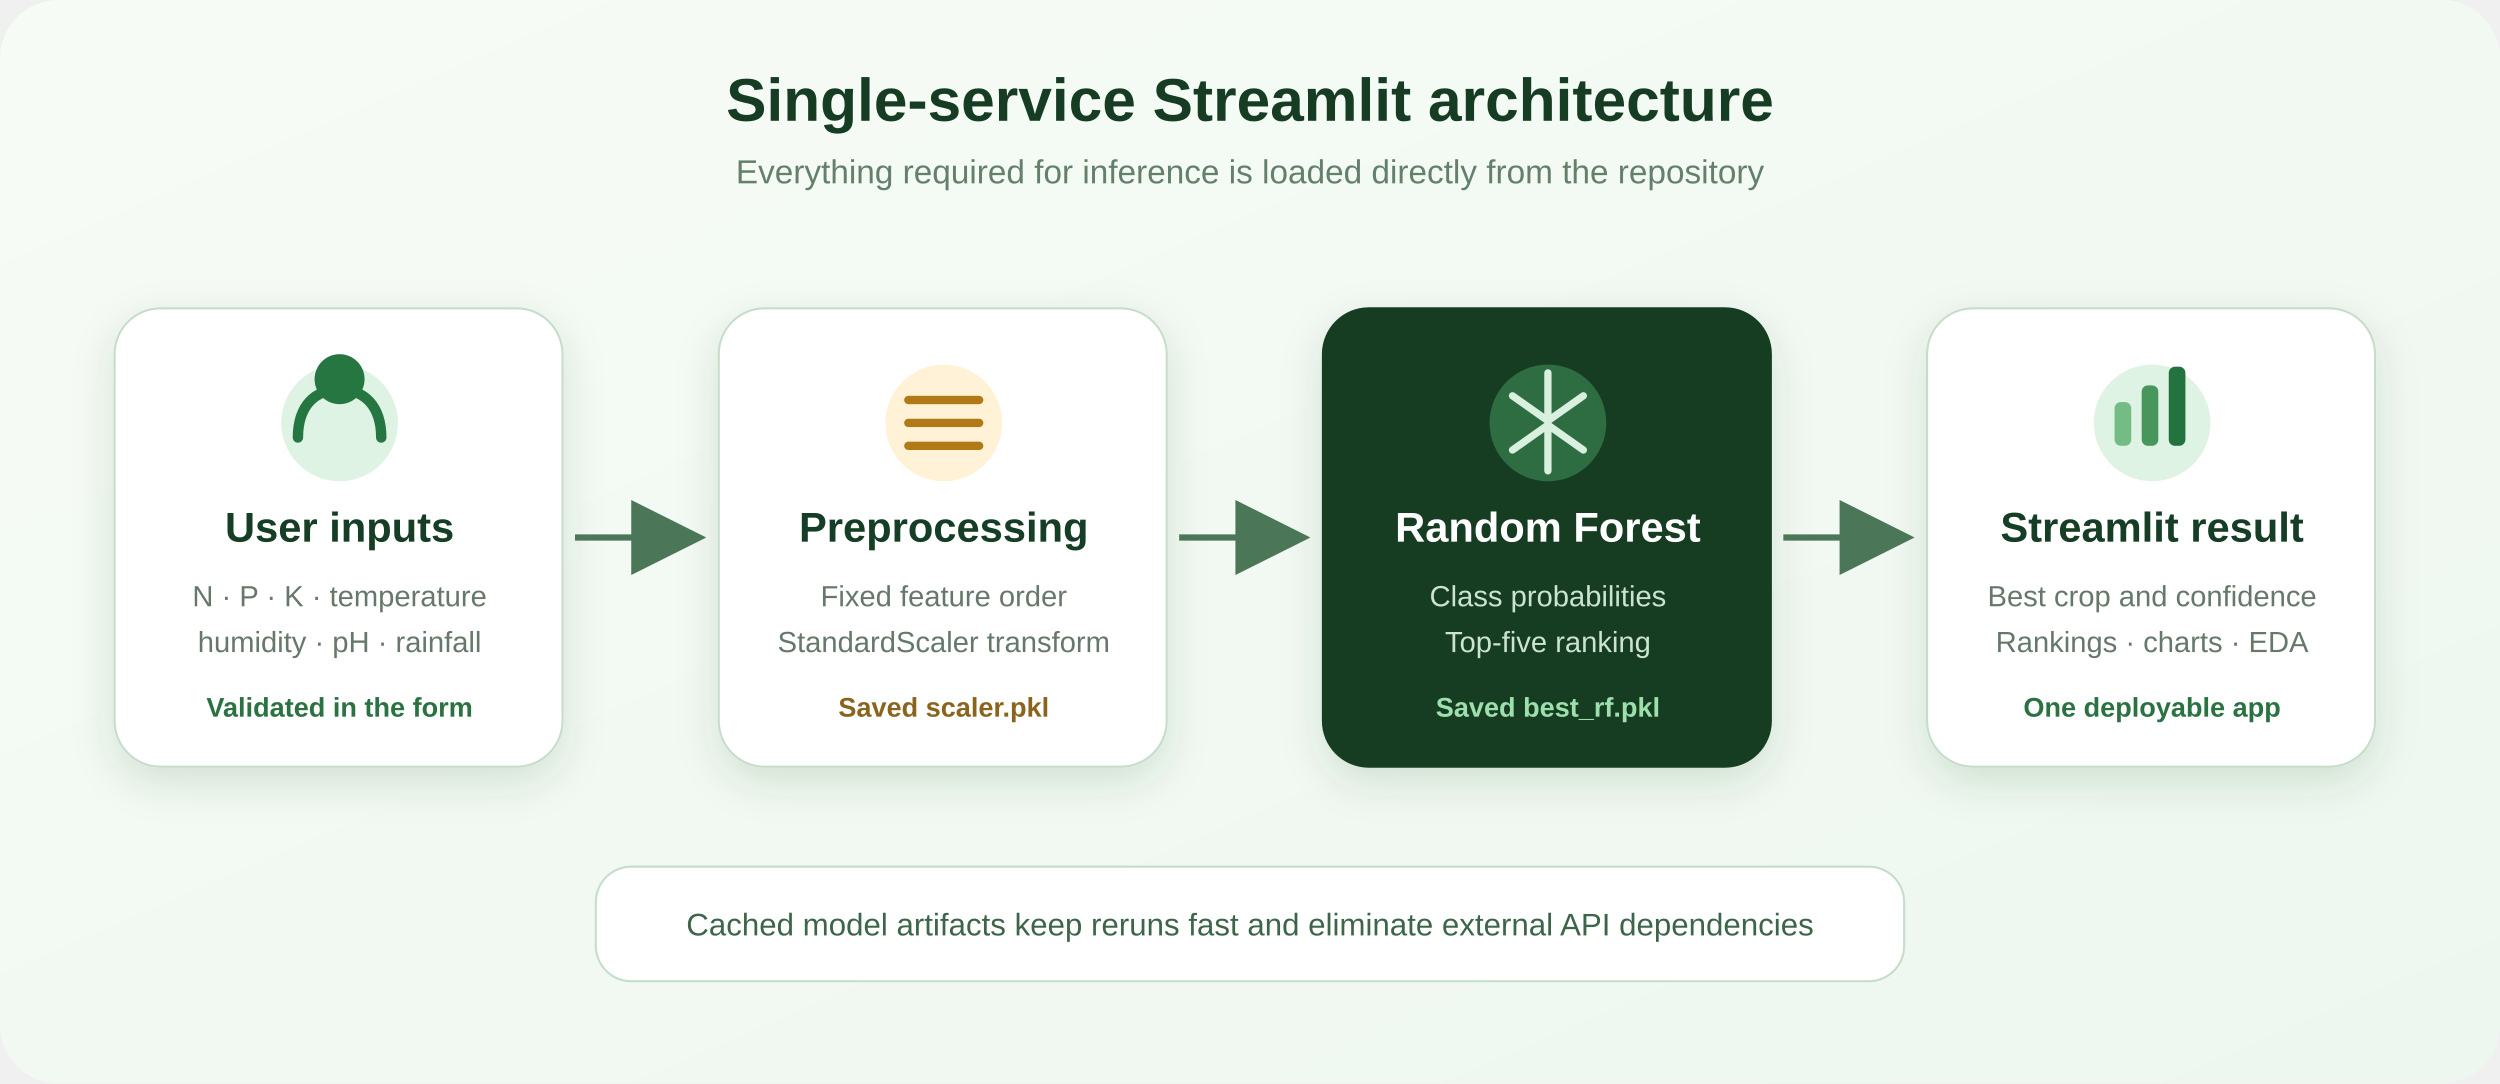
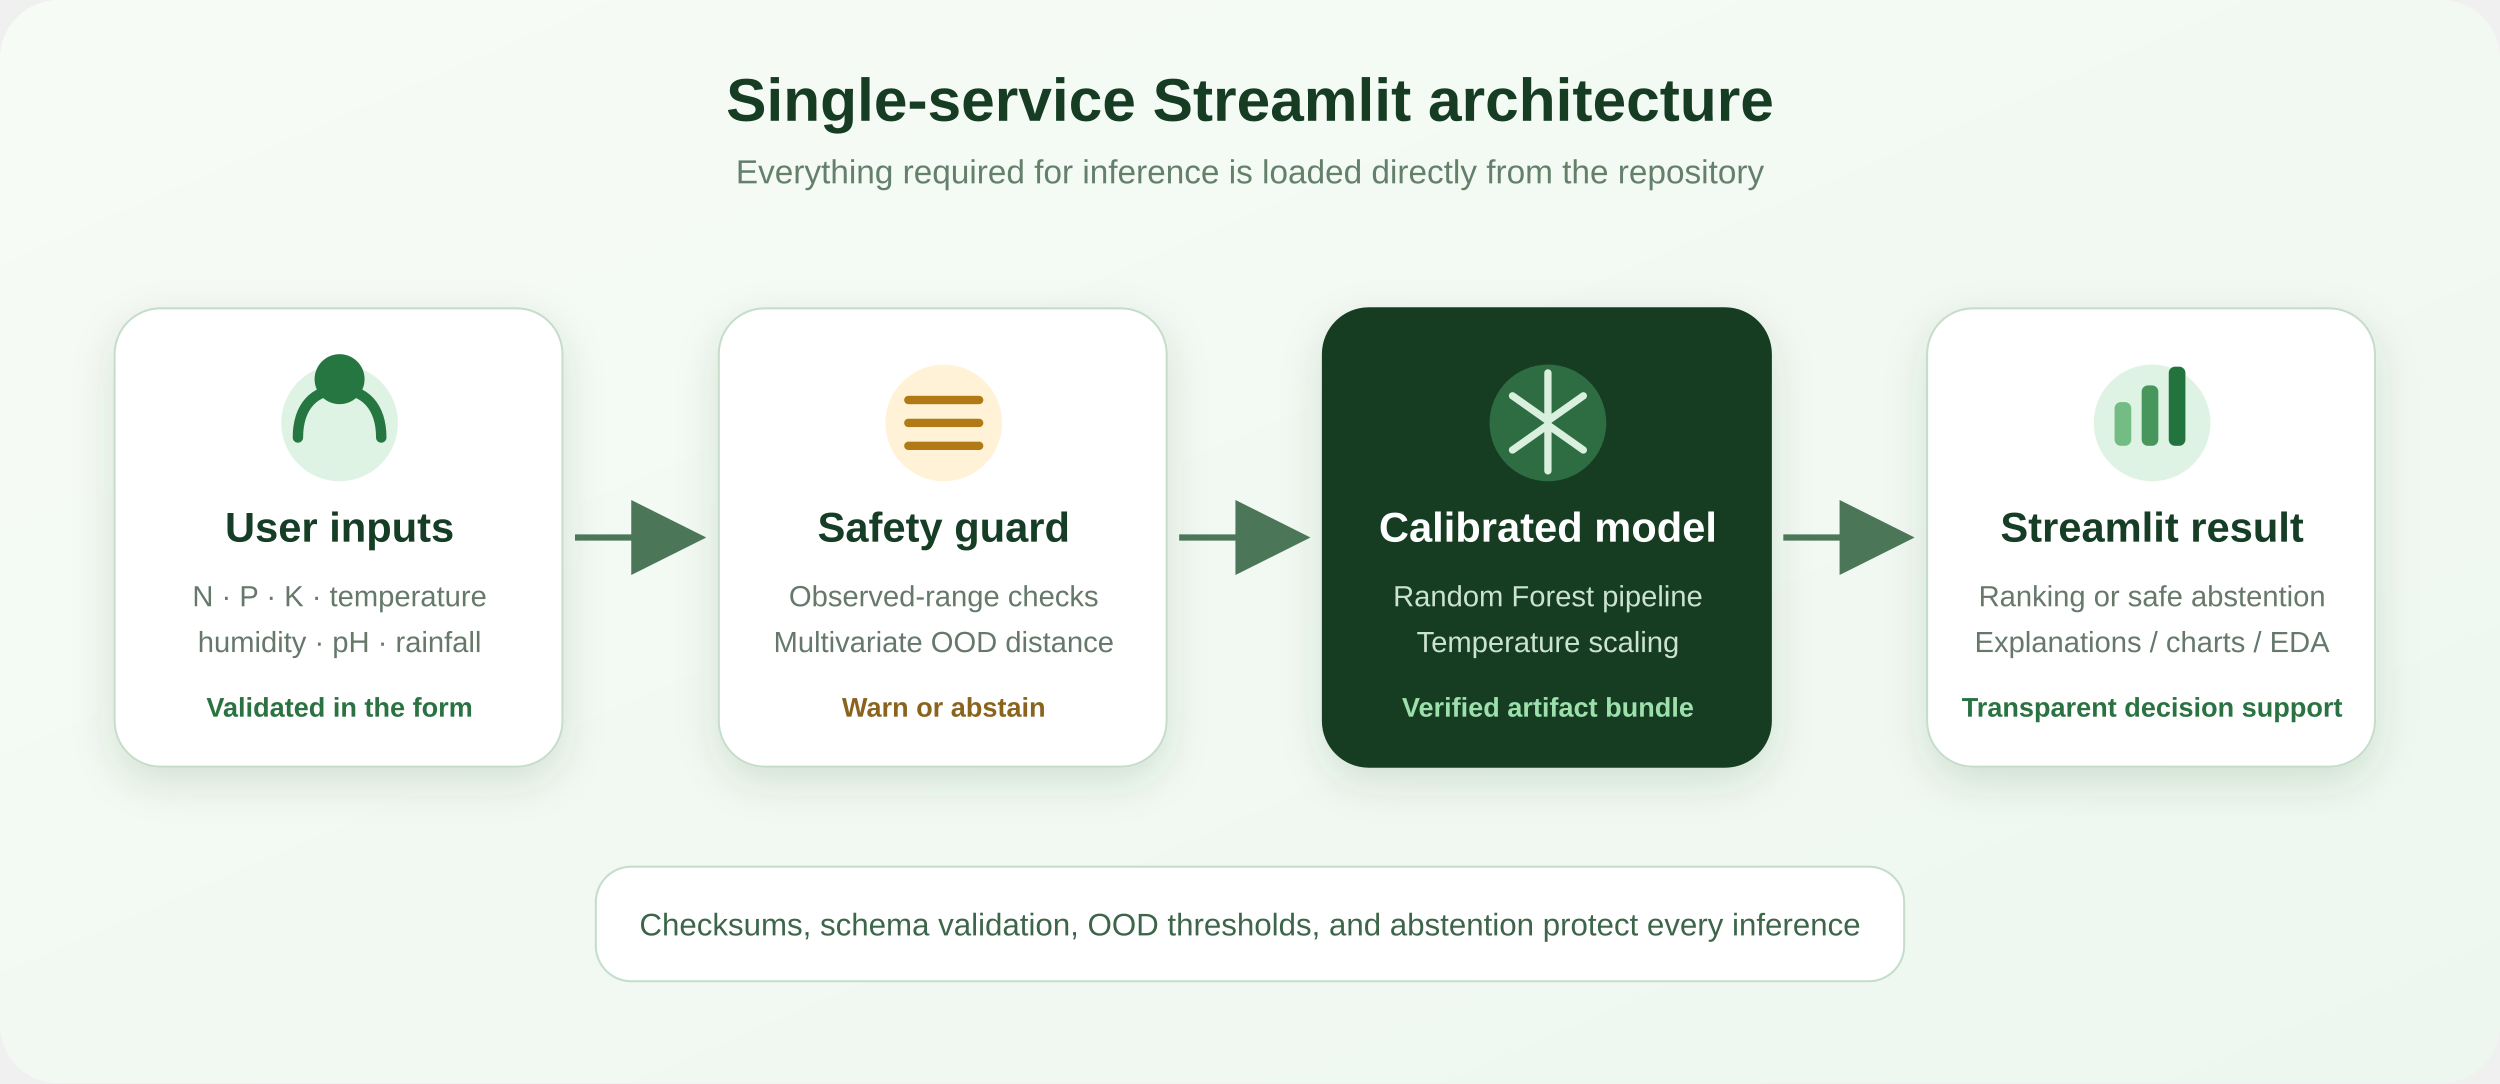
<svg xmlns="http://www.w3.org/2000/svg" width="1200" height="520" viewBox="0 0 1200 520" role="img" aria-labelledby="title desc">
  <defs>
    <linearGradient id="panel" x1="0" y1="0" x2="1" y2="1">
      <stop offset="0" stop-color="#f7fbf6" />
      <stop offset="1" stop-color="#edf7ef" />
    </linearGradient>
    <marker id="arrow" markerWidth="12" markerHeight="12" refX="10" refY="6" orient="auto">
      <path d="M0 0L12 6L0 12Z" fill="#4b7658" />
    </marker>
    <filter id="shadow" x="-20%" y="-20%" width="140%" height="140%">
      <feDropShadow dx="0" dy="7" stdDeviation="10" flood-color="#173e25" flood-opacity="0.13" />
    </filter>
  </defs>
  <rect width="1200" height="520" rx="28" fill="url(#panel)" />
  <text x="600" y="58" text-anchor="middle" fill="#163d24" font-family="Arial, Helvetica, sans-serif" font-size="29" font-weight="800">Single-service Streamlit architecture</text>
  <text x="600" y="88" text-anchor="middle" fill="#64806b" font-family="Arial, Helvetica, sans-serif" font-size="16">Everything required for inference is loaded directly from the repository</text>
  <g filter="url(#shadow)" font-family="Arial, Helvetica, sans-serif">
    <g transform="translate(55 148)">
      <rect width="215" height="220" rx="22" fill="#ffffff" stroke="#c5ddca" />
      <circle cx="108" cy="55" r="28" fill="#dff3e4" />
      <path d="M88 62C88 47 96 39 108 39C120 39 128 47 128 62" fill="none" stroke="#257642" stroke-width="5" stroke-linecap="round" />
      <circle cx="108" cy="34" r="12" fill="#257642" />
      <text x="108" y="112" text-anchor="middle" fill="#173e25" font-size="20" font-weight="700">User inputs</text>
      <text x="108" y="143" text-anchor="middle" fill="#65786a" font-size="14">N · P · K · temperature</text>
      <text x="108" y="165" text-anchor="middle" fill="#65786a" font-size="14">humidity · pH · rainfall</text>
      <text x="108" y="196" text-anchor="middle" fill="#2b7242" font-size="13" font-weight="700">Validated in the form</text>
    </g>
    <g transform="translate(345 148)">
      <rect width="215" height="220" rx="22" fill="#ffffff" stroke="#c5ddca" />
      <circle cx="108" cy="55" r="28" fill="#fff2d7" />
      <path d="M91 44H125M91 55H125M91 66H125" stroke="#b27a12" stroke-width="4" stroke-linecap="round" />
-       <text x="108" y="112" text-anchor="middle" fill="#173e25" font-size="20" font-weight="700">Preprocessing</text>
-       <text x="108" y="143" text-anchor="middle" fill="#65786a" font-size="14">Fixed feature order</text>
-       <text x="108" y="165" text-anchor="middle" fill="#65786a" font-size="14">StandardScaler transform</text>
-       <text x="108" y="196" text-anchor="middle" fill="#8a641f" font-size="13" font-weight="700">Saved scaler.pkl</text>
+       <text x="108" y="112" text-anchor="middle" fill="#173e25" font-size="20" font-weight="700">Safety guard</text>
+       <text x="108" y="143" text-anchor="middle" fill="#65786a" font-size="14">Observed-range checks</text>
+       <text x="108" y="165" text-anchor="middle" fill="#65786a" font-size="14">Multivariate OOD distance</text>
+       <text x="108" y="196" text-anchor="middle" fill="#8a641f" font-size="13" font-weight="700">Warn or abstain</text>
    </g>
    <g transform="translate(635 148)">
      <rect width="215" height="220" rx="22" fill="#163d24" stroke="#163d24" />
      <circle cx="108" cy="55" r="28" fill="#2f6d43" />
      <path d="M108 31V78M91 42L108 54L125 42M91 68L108 56L125 68" fill="none" stroke="#d8f0dd" stroke-width="3.5" stroke-linecap="round" stroke-linejoin="round" />
-       <text x="108" y="112" text-anchor="middle" fill="#ffffff" font-size="20" font-weight="700">Random Forest</text>
-       <text x="108" y="143" text-anchor="middle" fill="#cbe3d0" font-size="14">Class probabilities</text>
-       <text x="108" y="165" text-anchor="middle" fill="#cbe3d0" font-size="14">Top-five ranking</text>
-       <text x="108" y="196" text-anchor="middle" fill="#9de0ac" font-size="13" font-weight="700">Saved best_rf.pkl</text>
+       <text x="108" y="112" text-anchor="middle" fill="#ffffff" font-size="20" font-weight="700">Calibrated model</text>
+       <text x="108" y="143" text-anchor="middle" fill="#cbe3d0" font-size="14">Random Forest pipeline</text>
+       <text x="108" y="165" text-anchor="middle" fill="#cbe3d0" font-size="14">Temperature scaling</text>
+       <text x="108" y="196" text-anchor="middle" fill="#9de0ac" font-size="13" font-weight="700">Verified artifact bundle</text>
    </g>
    <g transform="translate(925 148)">
      <rect width="215" height="220" rx="22" fill="#ffffff" stroke="#c5ddca" />
      <circle cx="108" cy="55" r="28" fill="#dff3e4" />
      <rect x="90" y="45" width="8" height="21" rx="3" fill="#73bd85" />
      <rect x="103" y="37" width="8" height="29" rx="3" fill="#46975d" />
      <rect x="116" y="28" width="8" height="38" rx="3" fill="#23733e" />
      <text x="108" y="112" text-anchor="middle" fill="#173e25" font-size="20" font-weight="700">Streamlit result</text>
-       <text x="108" y="143" text-anchor="middle" fill="#65786a" font-size="14">Best crop and confidence</text>
-       <text x="108" y="165" text-anchor="middle" fill="#65786a" font-size="14">Rankings · charts · EDA</text>
-       <text x="108" y="196" text-anchor="middle" fill="#2b7242" font-size="13" font-weight="700">One deployable app</text>
+       <text x="108" y="143" text-anchor="middle" fill="#65786a" font-size="14">Ranking or safe abstention</text>
+       <text x="108" y="165" text-anchor="middle" fill="#65786a" font-size="14">Explanations / charts / EDA</text>
+       <text x="108" y="196" text-anchor="middle" fill="#2b7242" font-size="13" font-weight="700">Transparent decision support</text>
    </g>
  </g>
  <g stroke="#4b7658" stroke-width="3" fill="none" marker-end="url(#arrow)">
    <path d="M276 258H333" />
    <path d="M566 258H623" />
    <path d="M856 258H913" />
  </g>
  <rect x="286" y="416" width="628" height="55" rx="17" fill="#ffffff" stroke="#c5ddca" />
-   <text x="600" y="449" text-anchor="middle" fill="#3d6549" font-family="Arial, Helvetica, sans-serif" font-size="15">Cached model artifacts keep reruns fast and eliminate external API dependencies</text>
+   <text x="600" y="449" text-anchor="middle" fill="#3d6549" font-family="Arial, Helvetica, sans-serif" font-size="15">Checksums, schema validation, OOD thresholds, and abstention protect every inference</text>
</svg>
